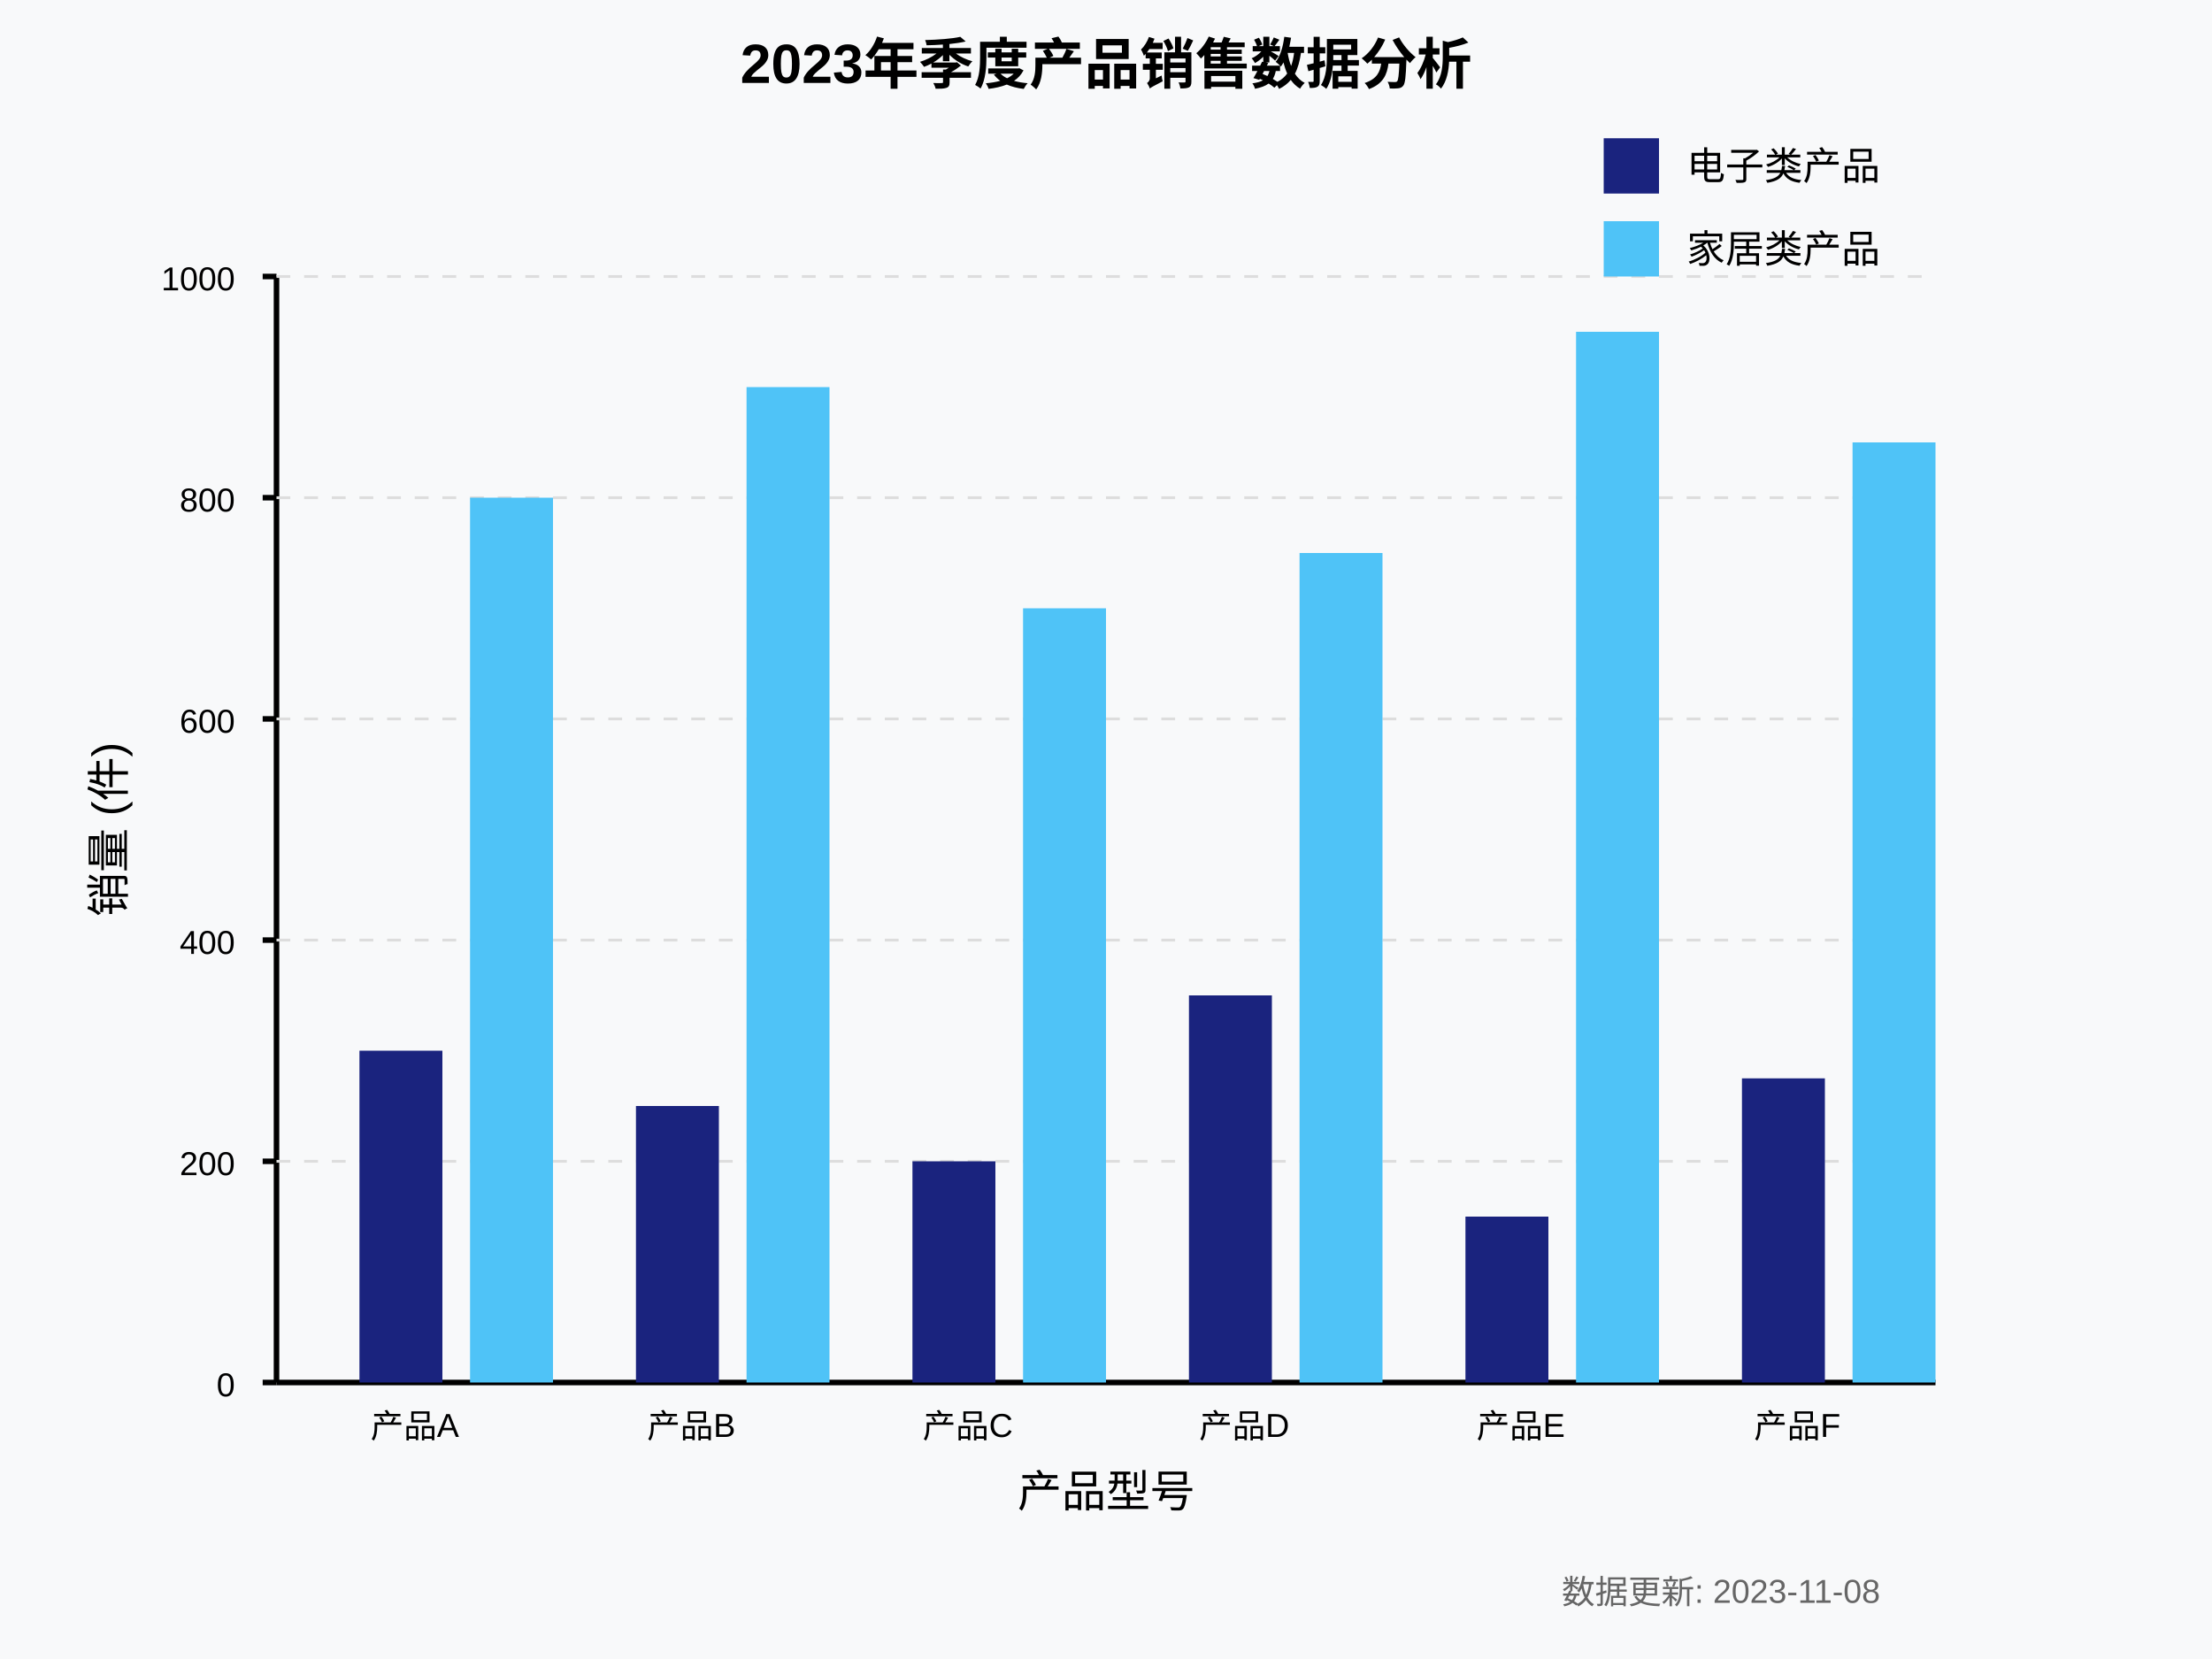
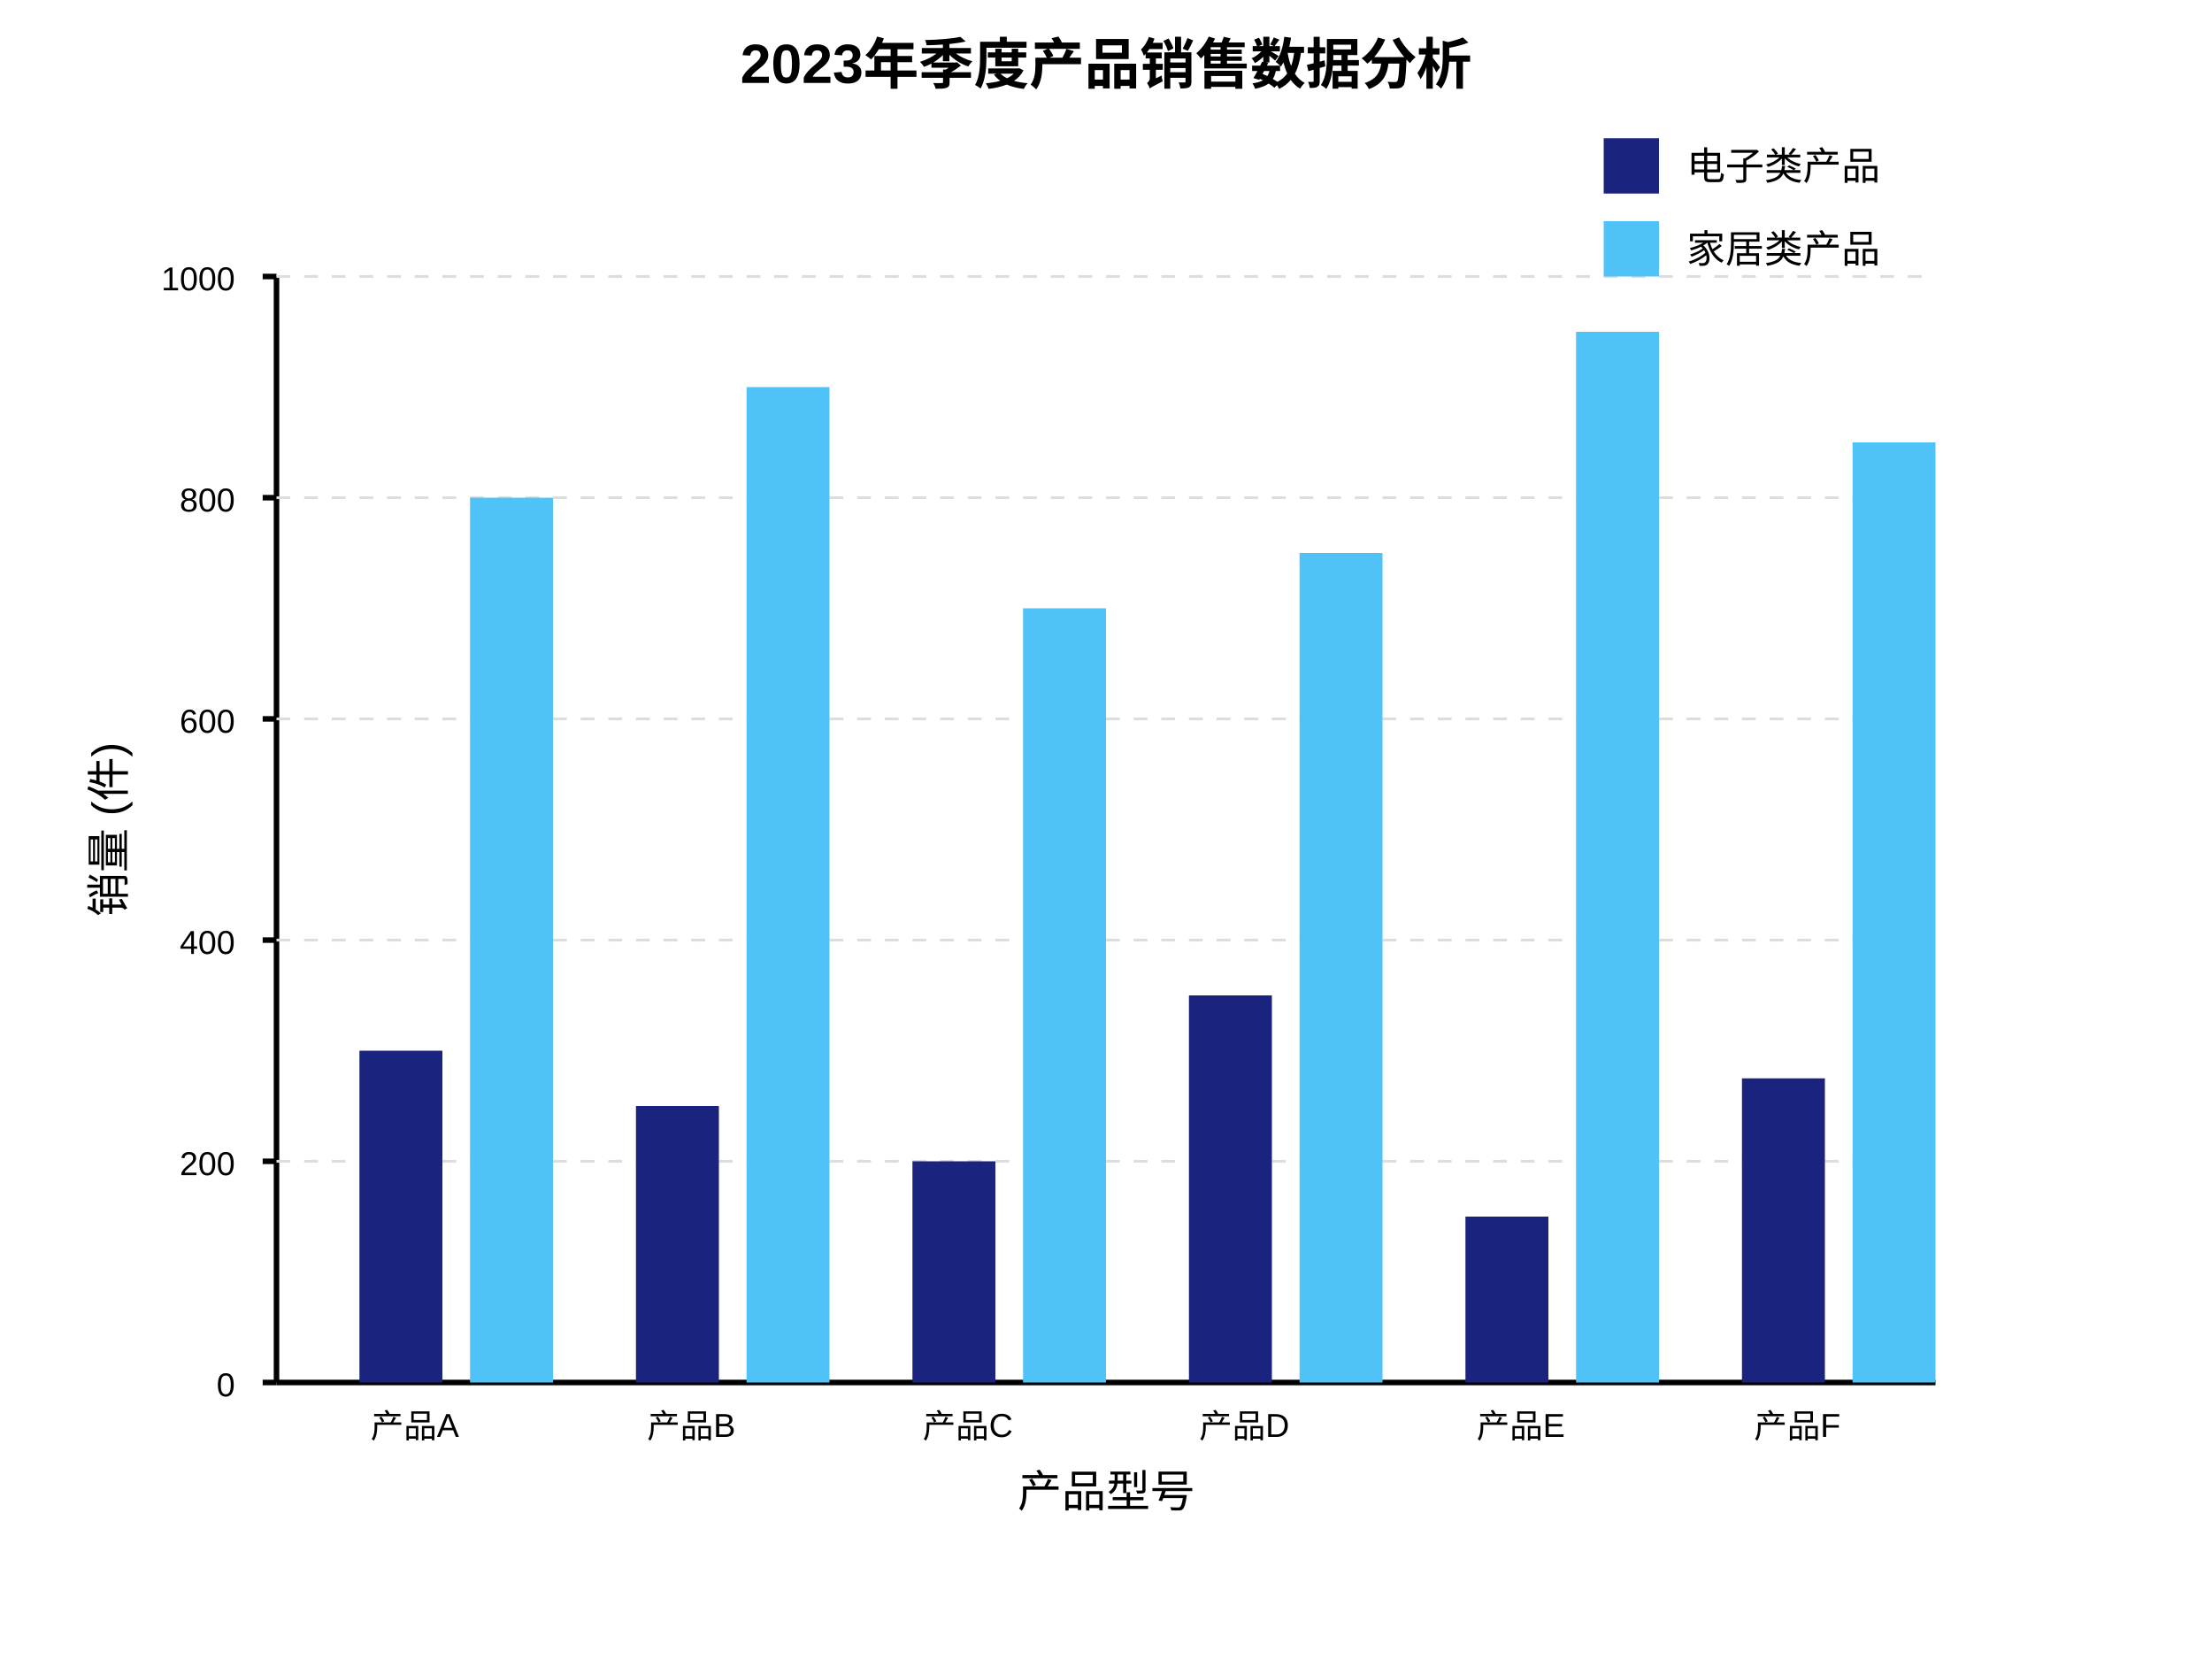
<svg xmlns="http://www.w3.org/2000/svg" version="1.1" width="800" height="600">
-   <rect width="800" height="600" fill="#f8f9fa" />
  <text x="400" y="30" font-family="Arial" font-size="20" text-anchor="middle" font-weight="bold">2023年季度产品销售数据分析</text>
  <line x1="100" y1="500" x2="700" y2="500" stroke="black" stroke-width="2" />
  <line x1="100" y1="500" x2="100" y2="100" stroke="black" stroke-width="2" />
  <line x1="95" y1="500" x2="100" y2="500" stroke="black" stroke-width="2" />
  <text x="85" y="505" font-family="Arial" font-size="12" text-anchor="end">0</text>
  <line x1="95" y1="420" x2="100" y2="420" stroke="black" stroke-width="2" />
  <text x="85" y="425" font-family="Arial" font-size="12" text-anchor="end">200</text>
  <line x1="95" y1="340" x2="100" y2="340" stroke="black" stroke-width="2" />
  <text x="85" y="345" font-family="Arial" font-size="12" text-anchor="end">400</text>
  <line x1="95" y1="260" x2="100" y2="260" stroke="black" stroke-width="2" />
  <text x="85" y="265" font-family="Arial" font-size="12" text-anchor="end">600</text>
  <line x1="95" y1="180" x2="100" y2="180" stroke="black" stroke-width="2" />
  <text x="85" y="185" font-family="Arial" font-size="12" text-anchor="end">800</text>
  <line x1="95" y1="100" x2="100" y2="100" stroke="black" stroke-width="2" />
  <text x="85" y="105" font-family="Arial" font-size="12" text-anchor="end">1000</text>
  <g stroke="#dddddd" stroke-dasharray="5,5">
    <line x1="100" y1="420" x2="700" y2="420" />
    <line x1="100" y1="340" x2="700" y2="340" />
    <line x1="100" y1="260" x2="700" y2="260" />
    <line x1="100" y1="180" x2="700" y2="180" />
    <line x1="100" y1="100" x2="700" y2="100" />
  </g>
  <text x="400" y="545" font-family="Arial" font-size="16" text-anchor="middle">产品型号</text>
  <text x="45" y="300" font-family="Arial" font-size="16" text-anchor="middle" transform="rotate(-90, 45, 300)">销量 (件)</text>
  <rect x="130" y="380" width="30" height="120" fill="#1a237e" />
  <rect x="230" y="400" width="30" height="100" fill="#1a237e" />
  <rect x="330" y="420" width="30" height="80" fill="#1a237e" />
  <rect x="430" y="360" width="30" height="140" fill="#1a237e" />
  <rect x="530" y="440" width="30" height="60" fill="#1a237e" />
  <rect x="630" y="390" width="30" height="110" fill="#1a237e" />
  <rect x="170" y="180" width="30" height="320" fill="#4fc3f7" />
  <rect x="270" y="140" width="30" height="360" fill="#4fc3f7" />
  <rect x="370" y="220" width="30" height="280" fill="#4fc3f7" />
  <rect x="470" y="200" width="30" height="300" fill="#4fc3f7" />
  <rect x="570" y="120" width="30" height="380" fill="#4fc3f7" />
  <rect x="670" y="160" width="30" height="340" fill="#4fc3f7" />
  <text x="150" y="520" font-family="Arial" font-size="12" text-anchor="middle">产品A</text>
  <text x="250" y="520" font-family="Arial" font-size="12" text-anchor="middle">产品B</text>
  <text x="350" y="520" font-family="Arial" font-size="12" text-anchor="middle">产品C</text>
  <text x="450" y="520" font-family="Arial" font-size="12" text-anchor="middle">产品D</text>
  <text x="550" y="520" font-family="Arial" font-size="12" text-anchor="middle">产品E</text>
  <text x="650" y="520" font-family="Arial" font-size="12" text-anchor="middle">产品F</text>
  <rect x="580" y="50" width="20" height="20" fill="#1a237e" />
  <text x="610" y="65" font-family="Arial" font-size="14">电子类产品</text>
  <rect x="580" y="80" width="20" height="20" fill="#4fc3f7" />
  <text x="610" y="95" font-family="Arial" font-size="14">家居类产品</text>
-   <text x="680" y="580" font-family="Arial" font-size="12" text-anchor="end" fill="#666">数据更新: 2023-11-08</text>
</svg>
